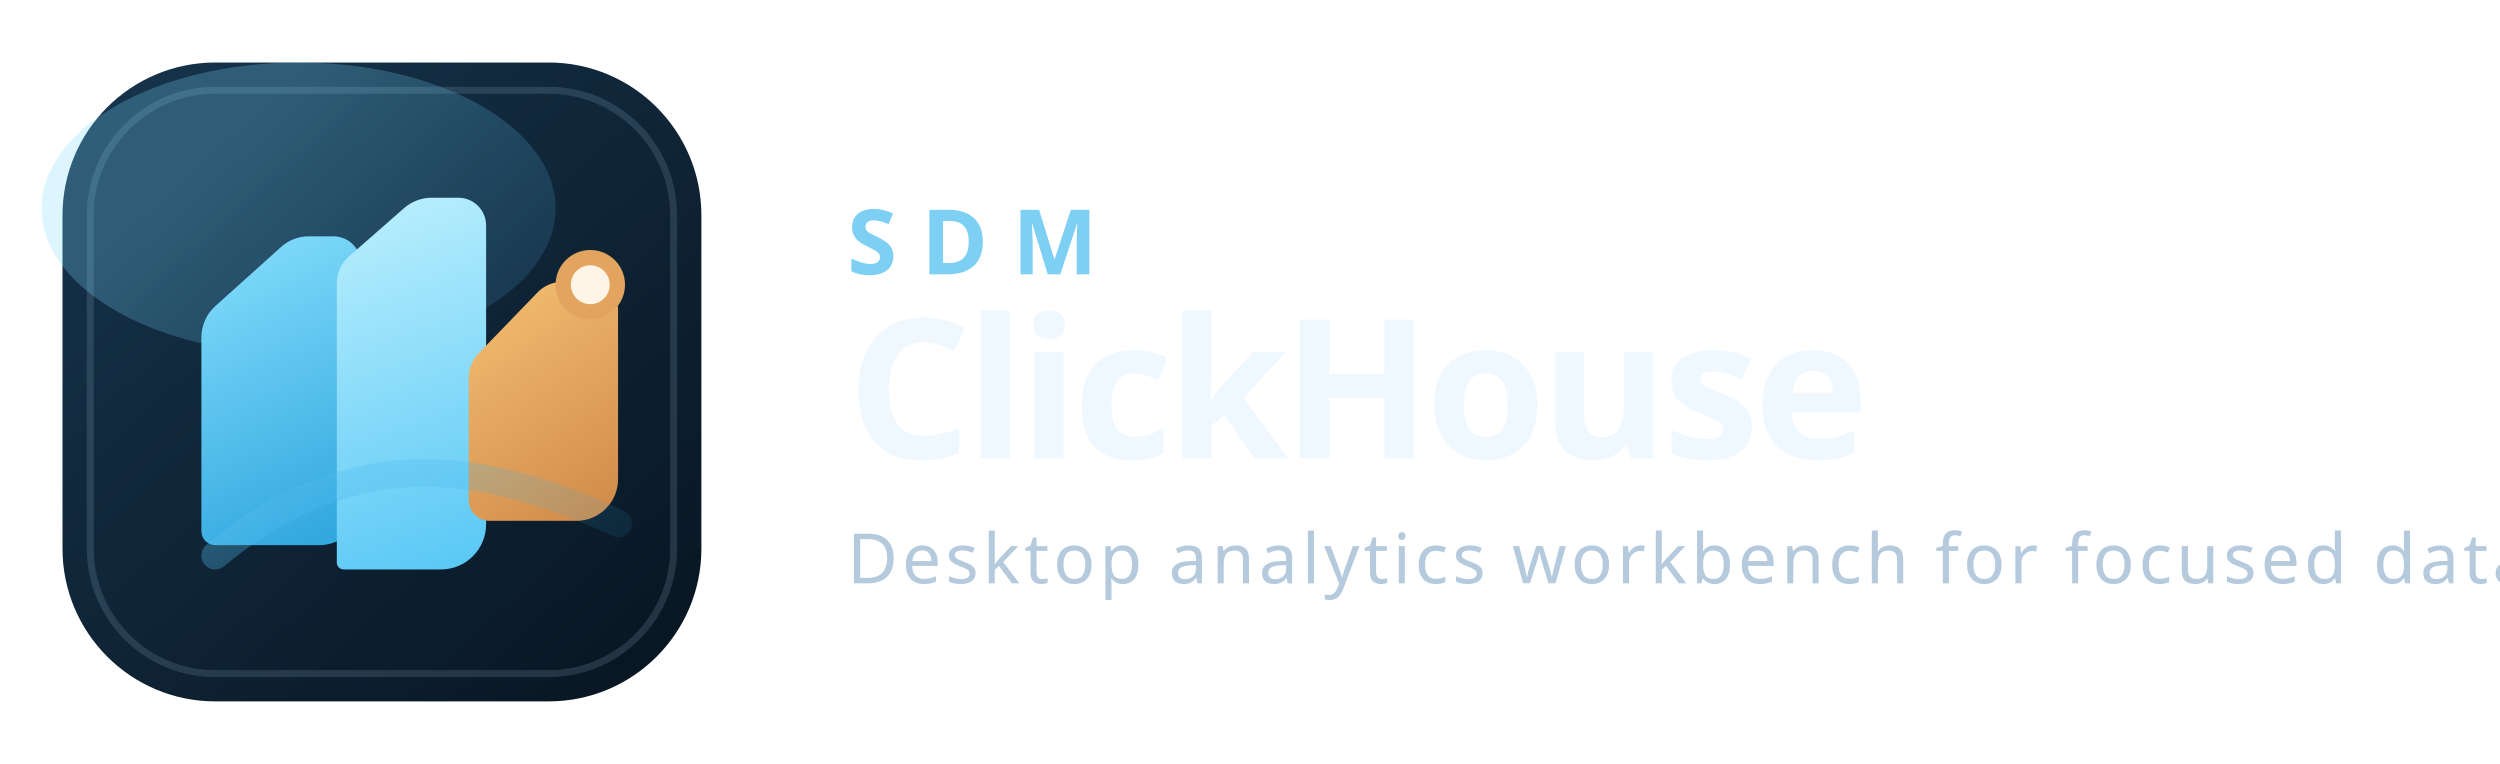
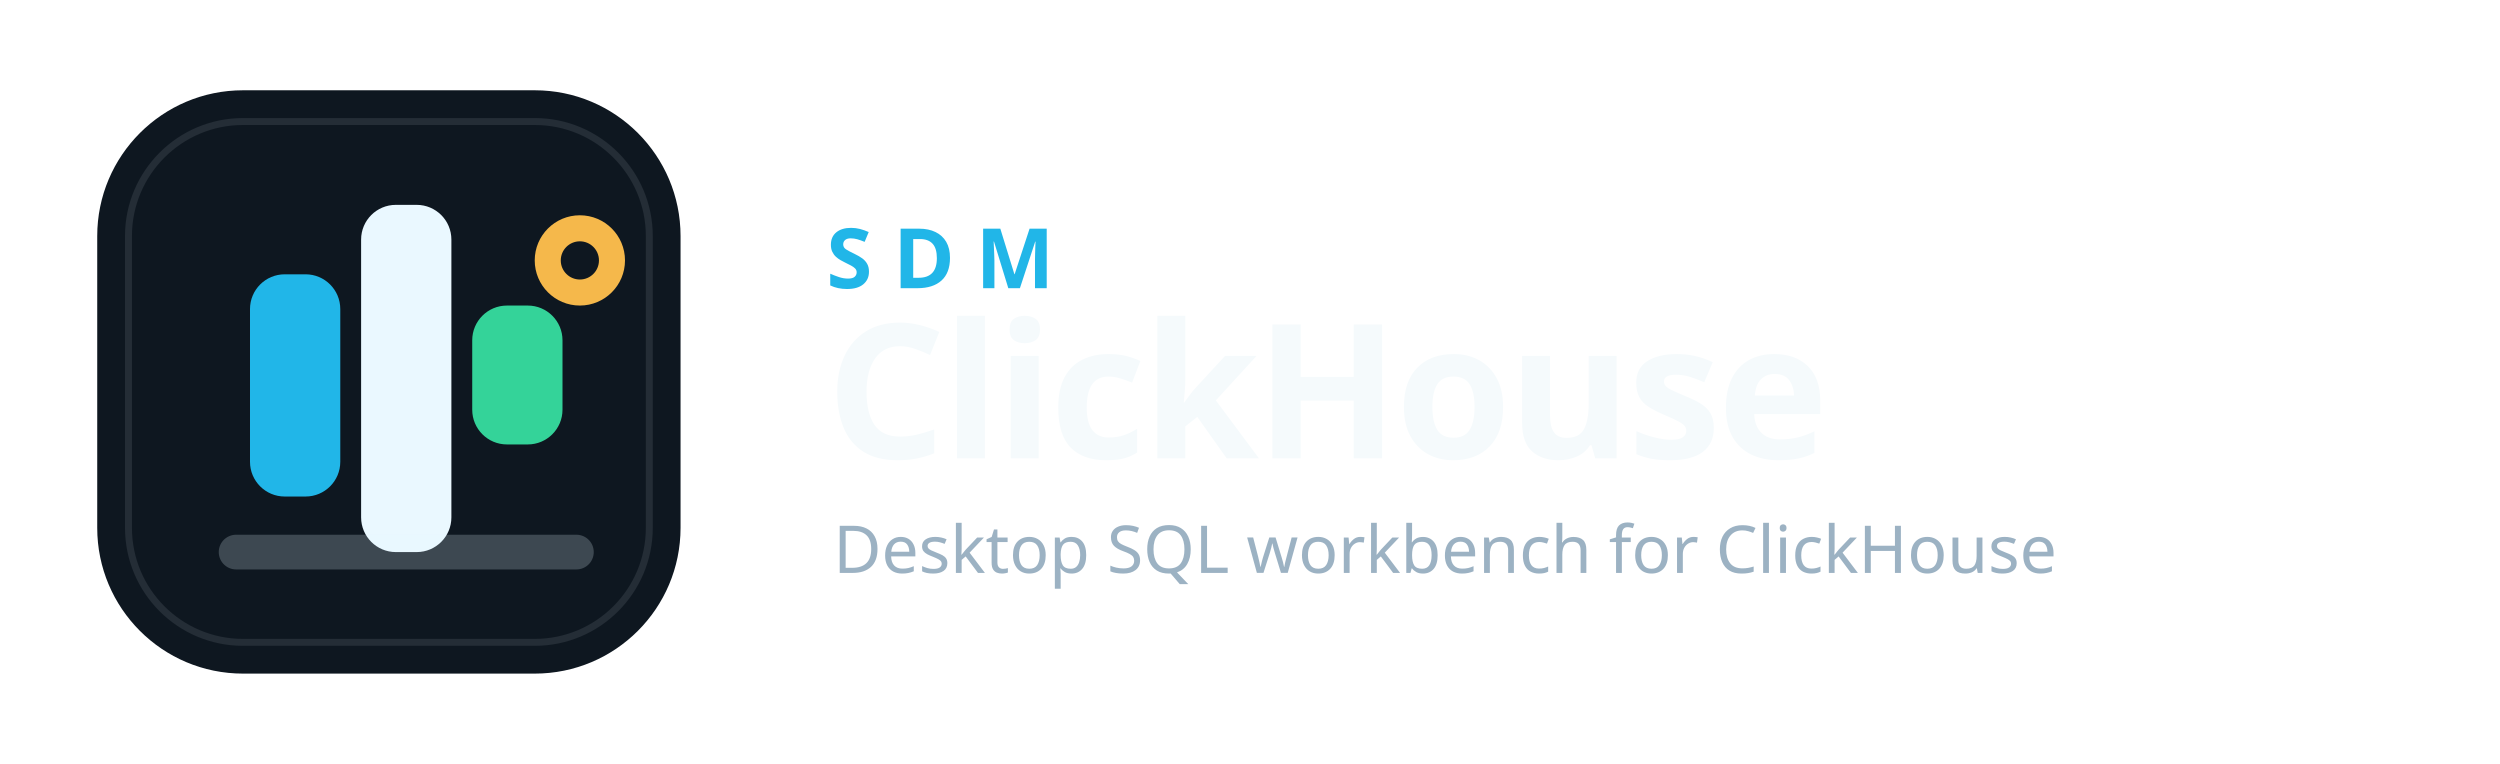
<svg xmlns="http://www.w3.org/2000/svg" width="720" height="220" viewBox="0 0 720 220" fill="none">
-   <defs>
-     <linearGradient id="logoBg" x1="26" y1="18" x2="194" y2="202" gradientUnits="userSpaceOnUse">
-       <stop stop-color="#16344C" />
-       <stop offset="1" stop-color="#081521" />
-     </linearGradient>
-     <linearGradient id="logoBeam" x1="62" y1="50" x2="166" y2="162" gradientUnits="userSpaceOnUse">
-       <stop stop-color="#79D8FF" stop-opacity="0.95" />
-       <stop offset="1" stop-color="#2FA6DE" stop-opacity="0.18" />
-     </linearGradient>
-     <linearGradient id="logoLeft" x1="58" y1="60" x2="103" y2="154" gradientUnits="userSpaceOnUse">
-       <stop stop-color="#8DE3FF" />
-       <stop offset="1" stop-color="#2FA6DE" />
-     </linearGradient>
-     <linearGradient id="logoMid" x1="98" y1="44" x2="145" y2="172" gradientUnits="userSpaceOnUse">
-       <stop stop-color="#C7F4FF" />
-       <stop offset="1" stop-color="#4FC4F4" />
-     </linearGradient>
-     <linearGradient id="logoRight" x1="138" y1="78" x2="188" y2="152" gradientUnits="userSpaceOnUse">
-       <stop stop-color="#F5C174" />
-       <stop offset="1" stop-color="#CC8444" />
-     </linearGradient>
-   </defs>
-   <rect x="18" y="18" width="184" height="184" rx="44" fill="url(#logoBg)" />
-   <rect x="26" y="26" width="168" height="168" rx="36" stroke="#C6EAFF" stroke-opacity="0.14" stroke-width="2" />
-   <ellipse cx="86" cy="60" rx="74" ry="42" fill="url(#logoBeam)" opacity="0.28" />
-   <path d="M58 153V97.191C58 93.757 59.431 90.478 61.95 88.213L80.95 71.119C83.139 69.149 85.979 68.06 88.923 68.06H96C100.418 68.06 104 71.641 104 76.06V145C104 151.627 98.627 157 92 157H62C59.791 157 58 155.209 58 153Z" fill="url(#logoLeft)" />
-   <path d="M97 162V81.553C97 78.624 98.235 75.832 100.401 73.934L116.401 59.92C118.592 58.001 121.405 56.941 124.318 56.941H132C136.418 56.941 140 60.523 140 64.941V151C140 158.18 134.18 164 127 164H99C97.895 164 97 163.105 97 162Z" fill="url(#logoMid)" />
-   <path d="M135 144V108.744C135 106.159 136.003 103.675 137.798 101.817L154.798 84.225C156.685 82.272 159.283 81.169 161.999 81.169H170C174.418 81.169 178 84.751 178 89.169V138C178 144.627 172.627 150 166 150H141C137.686 150 135 147.314 135 144Z" fill="url(#logoRight)" />
-   <path d="M62 160C80.935 144.159 101.099 136.239 122.493 136.239C138.809 136.239 157.312 141.063 178 150.712" stroke="url(#logoBeam)" stroke-width="8" stroke-linecap="round" opacity="0.6" />
-   <circle cx="170" cy="82" r="10" fill="#E2A45E" />
-   <circle cx="170" cy="82" r="5.6" fill="#FFF4E6" />
-   <text x="244" y="79" fill="#7ECFF4" font-family="'IBM Plex Sans', 'Segoe UI', sans-serif" font-size="26" font-weight="600" letter-spacing="7">SDM</text>
-   <text x="244" y="132" fill="#EFF8FF" font-family="'IBM Plex Sans', 'Segoe UI', sans-serif" font-size="56" font-weight="700" letter-spacing="-1.6">ClickHouse</text>
-   <text x="244" y="168" fill="#B5CADC" font-family="'IBM Plex Sans', 'Segoe UI', sans-serif" font-size="20" font-weight="500" letter-spacing="1.2">Desktop analytics workbench for focused database operations</text>
+   <rect x="28" y="26" width="168" height="168" rx="42" fill="#0E1720" />
+   <rect x="37" y="35" width="150" height="150" rx="33" stroke="#E6F7FF" stroke-opacity="0.1" stroke-width="2" />
+   <path d="M72 133V89C72 83.477 76.477 79 82 79H88C93.523 79 98 83.477 98 89V133C98 138.523 93.523 143 88 143H82C76.477 143 72 138.523 72 133Z" fill="#21B6E8" />
+   <path d="M104 149V69C104 63.477 108.477 59 114 59H120C125.523 59 130 63.477 130 69V149C130 154.523 125.523 159 120 159H114C108.477 159 104 154.523 104 149Z" fill="#EAF8FF" />
+   <path d="M136 118V98C136 92.477 140.477 88 146 88H152C157.523 88 162 92.477 162 98V118C162 123.523 157.523 128 152 128H146C140.477 128 136 123.523 136 118Z" fill="#34D399" />
+   <path d="M68 159H166" stroke="#E6F7FF" stroke-opacity="0.22" stroke-width="10" stroke-linecap="round" />
+   <circle cx="167" cy="75" r="13" fill="#F5B84B" />
+   <circle cx="167" cy="75" r="5.5" fill="#0E1720" />
+   <text x="238" y="83" fill="#21B6E8" font-family="'IBM Plex Sans', 'Segoe UI', sans-serif" font-size="24" font-weight="650" letter-spacing="6">SDM</text>
+   <text x="238" y="132" fill="#F5FAFC" font-family="'IBM Plex Sans', 'Segoe UI', sans-serif" font-size="54" font-weight="720" letter-spacing="-1">ClickHouse</text>
+   <text x="240" y="165" fill="#9CB2C3" font-family="'IBM Plex Sans', 'Segoe UI', sans-serif" font-size="19" font-weight="500">Desktop SQL workbench for ClickHouse</text>
</svg>
